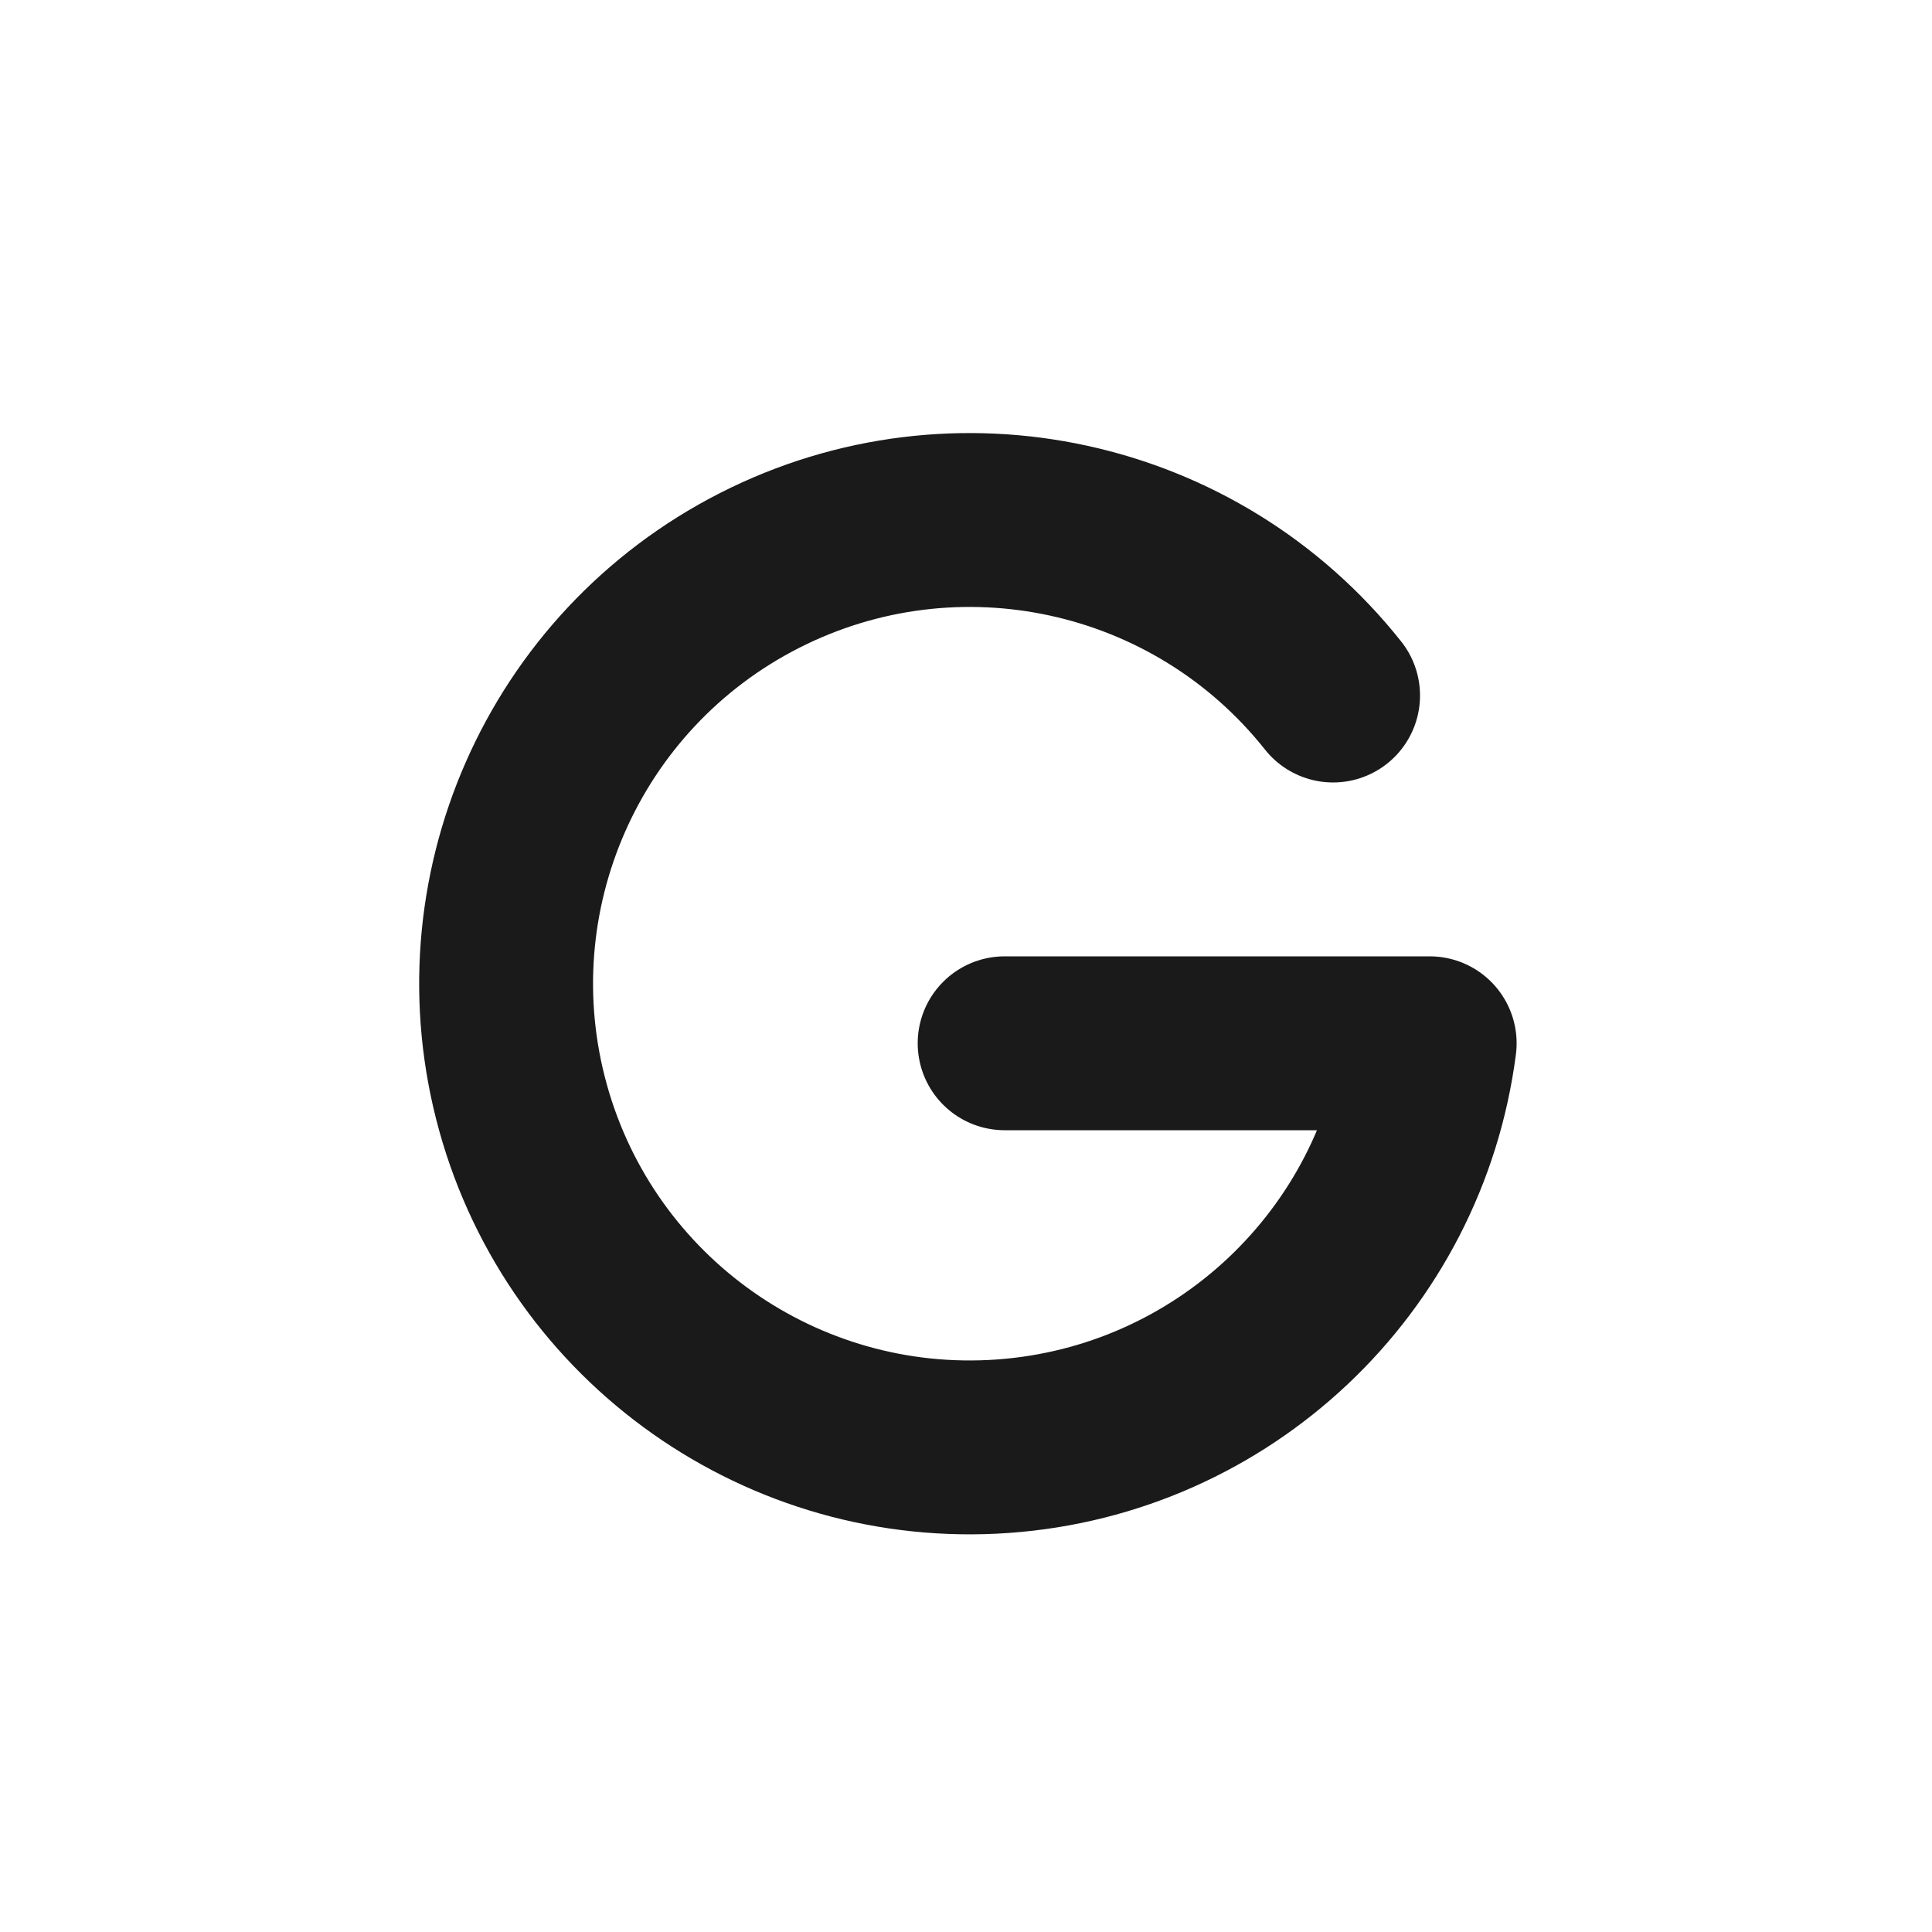
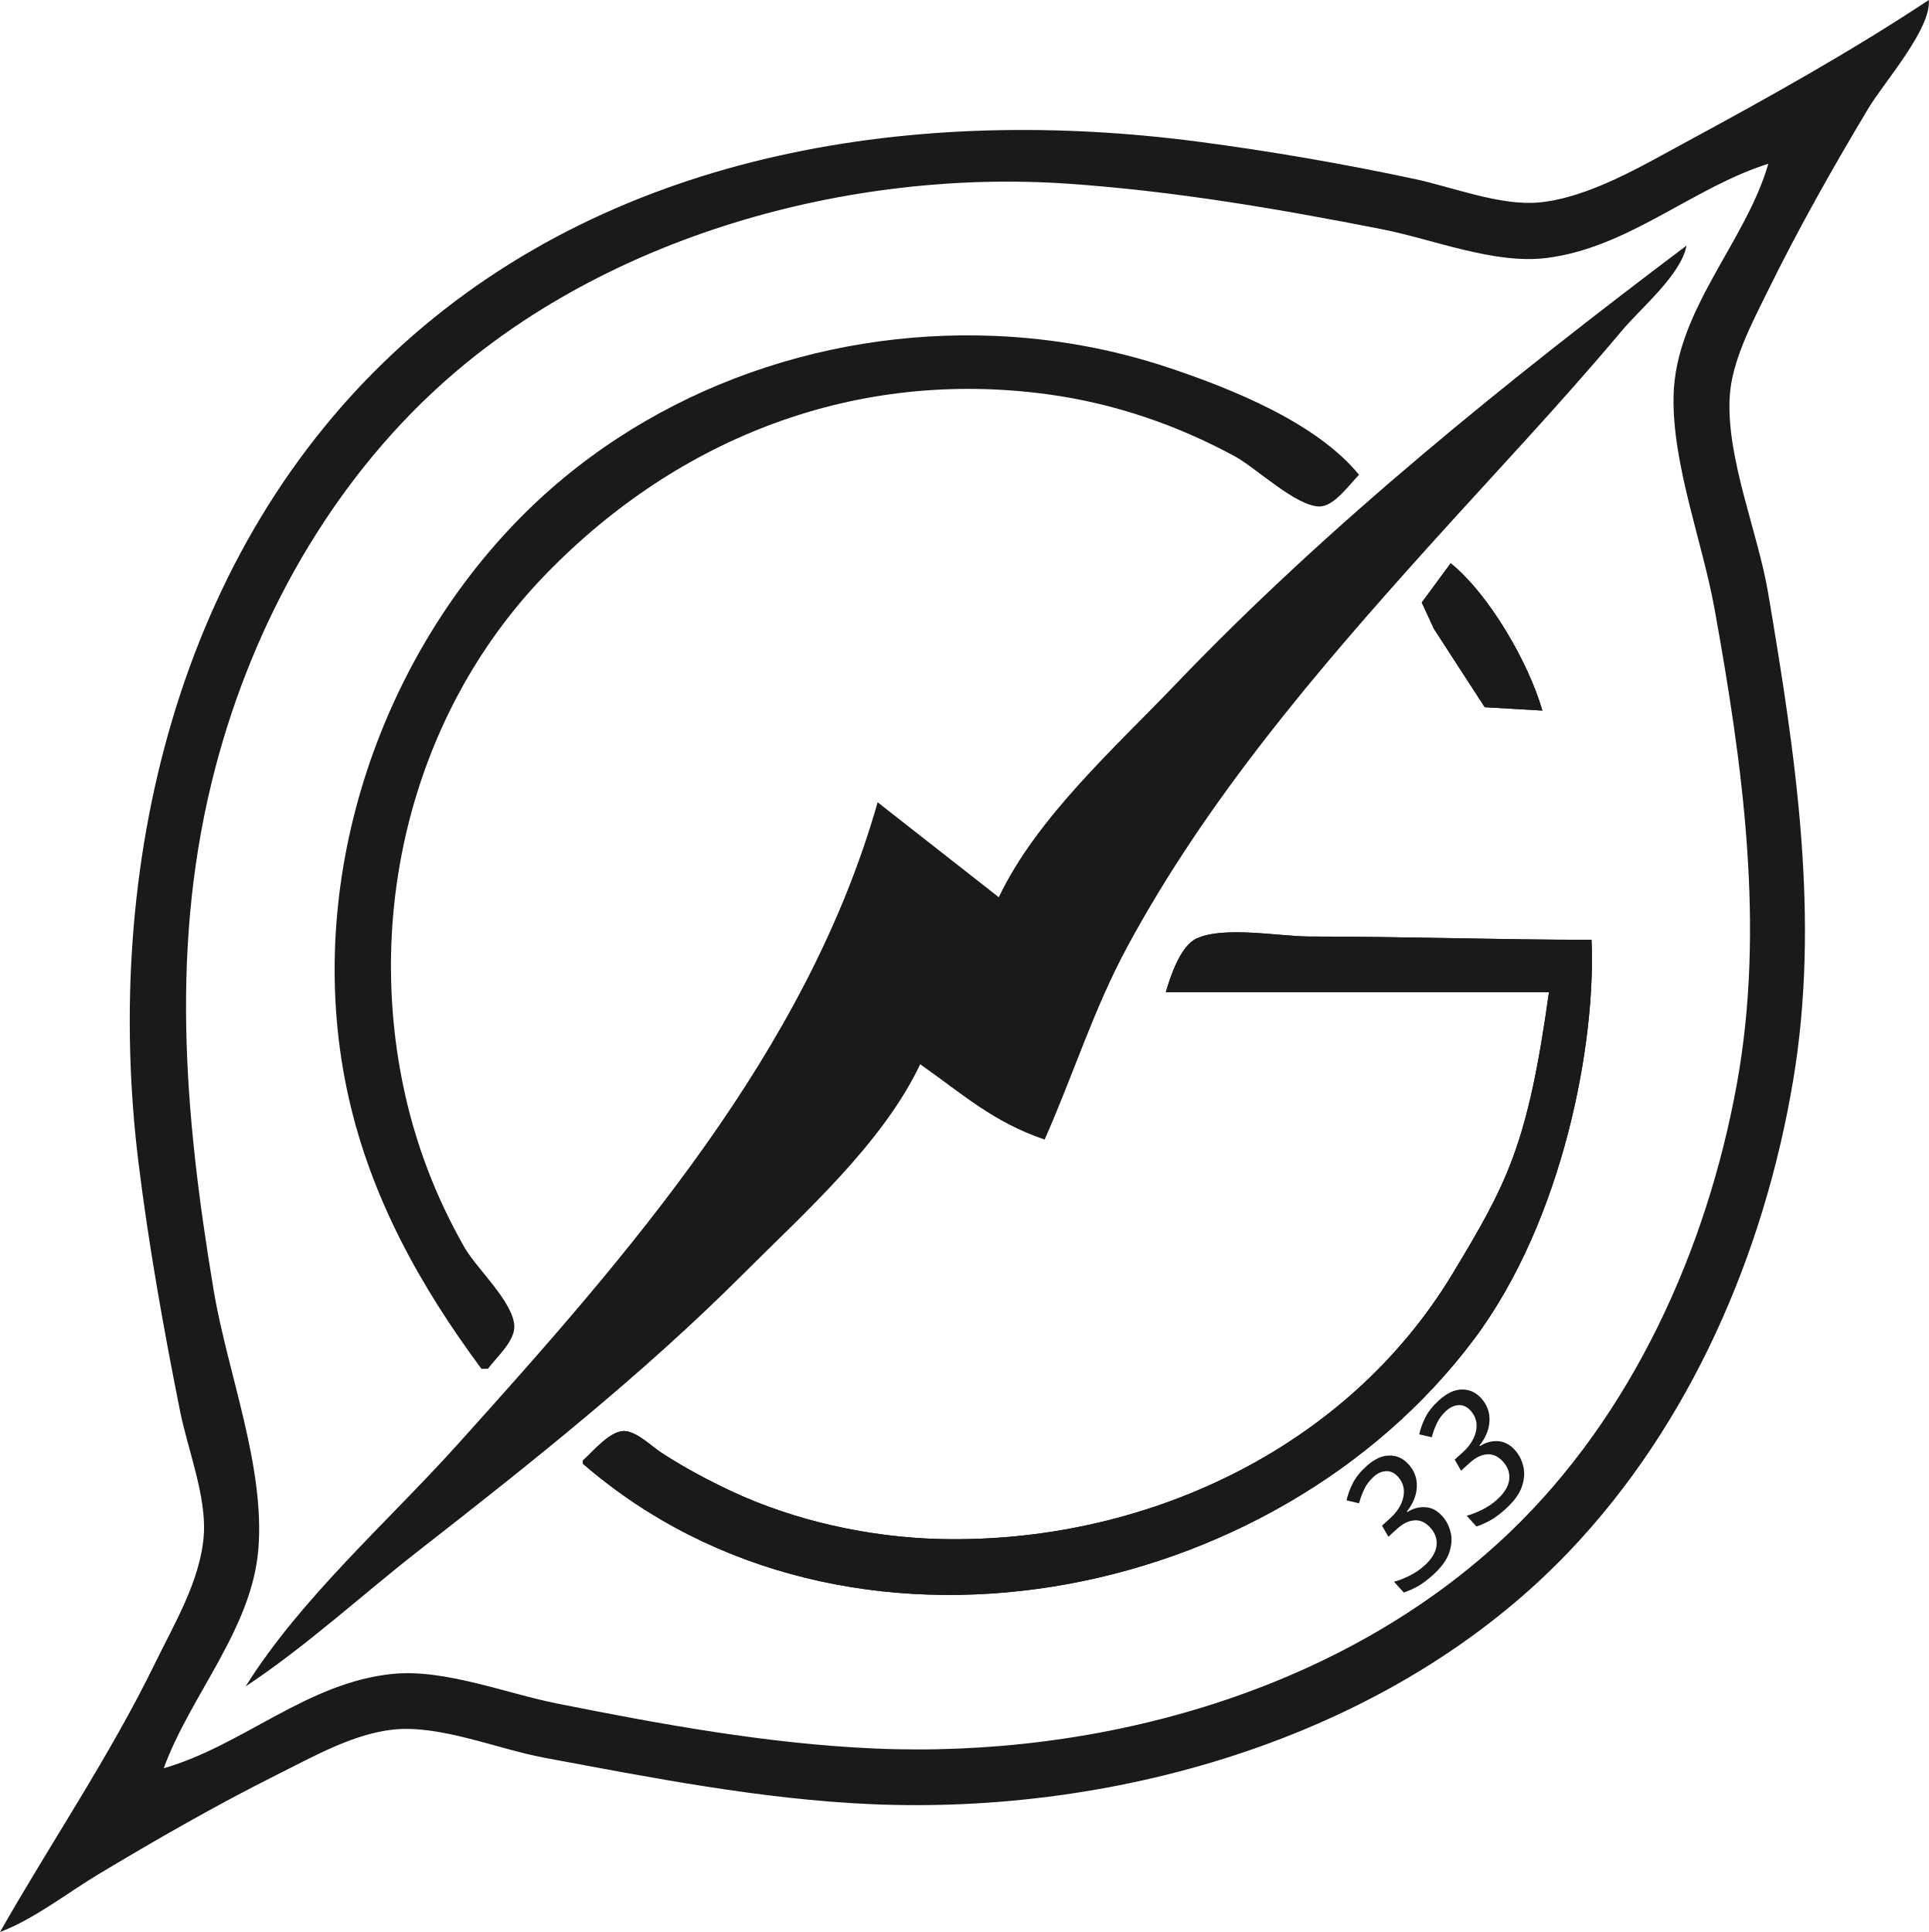
- <svg xmlns="http://www.w3.org/2000/svg" viewBox="0 0 100 100" width="100" height="100">
-   <path d="M 69 36 A 24 24 0 1 0 74 54 H 52" fill="none" stroke="#1A1A1A" stroke-width="9" stroke-linecap="round" stroke-linejoin="round" />
+ <svg xmlns="http://www.w3.org/2000/svg" width="155.847mm" height="156.104mm" viewBox="0 0 155.847 156.104" version="1.1" id="svg1" xml:space="preserve">
+   <defs id="defs1">
+     <linearGradient id="swatch31">
+       <stop style="stop-color:#e88686;stop-opacity:1;" offset="0" id="stop32" />
+     </linearGradient>
+     <linearGradient id="swatch10">
+       <stop style="stop-color:#e88686;stop-opacity:1;" offset="0" id="stop10" />
+     </linearGradient>
+     <linearGradient id="swatch7">
+       <stop style="stop-color:#ffffff;stop-opacity:1;" offset="0" id="stop7" />
+     </linearGradient>
+   </defs>
+   <g id="layer2" style="display:inline" transform="translate(-28.25586,-97.61154)">
+     <g id="g52" transform="translate(-0.2007978,3.683418)" style="fill:#1a1a1a;stroke:none">
+       <path d="m 129.626,169.292 c -1.703,-0.089 -3.378,-0.049 -4.496,0.467 -1.294,0.597 -2.115,3.067 -2.482,4.338 h 30.956 c -1.713,12.374 -3.388,15.454 -7.792,22.754 -8.641,14.324 -25.162,21.825 -41.421,21.427 -5.704,-0.14 -11.765,-1.467 -16.933,-3.907 -1.907,-0.9 -3.788,-1.909 -5.556,-3.06 -0.825,-0.537 -1.902,-1.642 -2.91,-1.749 -1.196,-0.126 -2.61,1.645 -3.44,2.369 v 0.265 c 21.278,18.41 55.908,11.428 71.995,-10.054 7.289,-9.733 9.872,-24.164 9.497,-32.279 -7.578,0 -15.16,-0.265 -22.754,-0.265 -1.231,0 -2.962,-0.218 -4.664,-0.307 z" style="fill:#1a1a1a;stroke:none" id="path26" />
+       <path d="m 129.626,169.292 c 1.703,0.089 3.433,0.307 4.664,0.307 7.594,0 15.177,0.265 22.754,0.265 0.375,8.115 -2.208,22.546 -9.497,32.279 -16.087,21.482 -50.717,28.465 -71.995,10.054 v -0.265 c 0.829,-0.724 2.243,-2.496 3.44,-2.369 1.008,0.106 2.086,1.212 2.91,1.749 1.768,1.151 3.649,2.16 5.556,3.06 5.168,2.44 11.229,3.767 16.933,3.907 16.259,0.398 32.78,-7.103 41.421,-21.427 4.404,-7.3 6.079,-10.38 7.792,-22.754 h -30.956 c 0.366,-1.271 1.187,-3.742 2.482,-4.338 1.118,-0.515 2.793,-0.556 4.496,-0.467 z" style="fill:#1a1a1a;stroke:none;stroke-width:1;stroke-linecap:butt;stroke-linejoin:miter;stroke-dasharray:none;stroke-opacity:1;paint-order:stroke fill markers" id="path25" />
+       <path d="m 145.667,139.436 -2.339,3.175 0.976,2.117 4.112,6.343 4.659,0.272 c -1.115,-3.869 -4.28,-9.36 -7.408,-11.906 z" style="fill:#1a1a1a;stroke:none" id="path24" />
+       <path d="m 145.667,139.436 c 3.128,2.546 6.294,8.037 7.408,11.906 l -4.659,-0.272 -4.112,-6.343 -0.976,-2.117 z" style="fill:#1a1a1a;stroke:none;paint-order:stroke fill markers" id="path23" />
+       <path d="m 108.84,121.071 c -14.295,-0.601 -28.751,4.663 -38.833,15.19 -11.496,12.003 -17.064,29.885 -13.391,46.302 1.827,8.166 5.802,15.305 10.735,21.96 h 0.529 c 0.677,-0.913 2.173,-2.226 2.132,-3.44 -0.066,-1.946 -3.045,-4.649 -4.018,-6.35 -2.363,-4.131 -4.041,-8.564 -4.992,-13.229 -3.001,-14.717 1.097,-30.462 11.645,-41.275 10.761,-11.032 25.06,-16.539 40.477,-14.439 5.315,0.724 10.355,2.441 15.081,4.996 1.712,0.925 4.995,4.088 6.879,4.064 1.188,-0.015 2.405,-1.788 3.175,-2.558 -3.432,-4.216 -10.309,-6.958 -15.346,-8.643 -4.561,-1.526 -9.308,-2.378 -14.073,-2.579 z" style="fill:#1a1a1a;stroke:none;paint-order:stroke fill markers" id="path22" />
+       <path d="m 164.717,113.772 c -14.341,10.808 -28.875,22.476 -41.285,35.454 -4.856,5.078 -11.222,10.768 -14.277,17.198 l -9.79,-7.673 c -5.718,20.148 -20.186,36.608 -33.911,51.858 -5.617,6.241 -12.696,12.452 -17.153,19.579 4.908,-3.246 9.381,-7.378 14.023,-11 9.035,-7.05 18.081,-14.225 26.194,-22.337 4.942,-4.942 11.242,-10.525 14.288,-16.933 3.472,2.446 5.906,4.682 10.054,6.085 2.307,-5.205 3.967,-10.565 6.696,-15.61 6.439,-11.904 15.295,-22.268 24.305,-32.279 5.223,-5.804 10.613,-11.474 15.631,-17.462 1.518,-1.812 4.801,-4.532 5.227,-6.879 z" style="fill:#1a1a1a;stroke:none;stroke-opacity:1;paint-order:normal" id="path21" />
+       <path d="m 184.296,93.928 c -6.31,4.175 -12.93,7.865 -19.579,11.459 -3.51,1.897 -7.859,4.512 -11.906,4.898 -3.122,0.298 -6.997,-1.242 -10.054,-1.894 -5.764,-1.229 -11.619,-2.243 -17.462,-3.011 -22.51,-2.96 -46.816,0.589 -64.294,16.375 -18.303,16.532 -24.276,42.402 -21.356,66.101 0.831,6.749 2.031,13.442 3.364,20.108 0.619,3.096 2.151,6.901 1.909,10.054 -0.278,3.623 -2.387,7.128 -3.944,10.319 -3.668,7.518 -8.39,14.444 -12.517,21.696 2.78,-1.052 5.385,-3.125 7.938,-4.657 4.765,-2.859 9.582,-5.623 14.552,-8.109 2.833,-1.417 6.058,-3.243 9.26,-3.589 3.791,-0.41 8.442,1.566 12.171,2.262 8.709,1.626 17.593,3.375 26.458,3.763 20.073,0.879 42.159,-5.527 56.346,-20.363 9.853,-10.304 15.812,-24.152 18.151,-38.1 2.212,-13.19 0.182,-26.365 -2.023,-39.423 -0.831,-4.923 -3.404,-10.912 -3.097,-15.875 0.177,-2.874 1.806,-5.929 3.054,-8.467 2.489,-5.063 5.26,-9.979 8.161,-14.817 1.229,-2.05 5.07,-6.391 4.868,-8.731 z m -12.965,13.229 c -1.831,6.355 -7.522,11.839 -7.658,18.785 -0.108,5.53 2.33,11.748 3.313,17.198 2.268,12.573 4.108,25.66 1.802,38.365 -2.427,13.367 -8.447,26.757 -18.359,36.238 -13.414,12.832 -33.13,18.259 -51.329,17.462 -8.586,-0.376 -17.243,-1.957 -25.665,-3.641 -4.081,-0.816 -9.066,-2.799 -13.229,-2.389 -6.919,0.681 -12.109,5.781 -18.521,7.628 2.145,-5.895 7.126,-11.237 7.648,-17.727 0.539,-6.704 -2.511,-14.284 -3.614,-20.902 -2.384,-14.306 -3.581,-28.137 0.168,-42.333 3.089,-11.694 9.261,-22.788 18.287,-30.911 13.281,-11.953 32.922,-17.367 50.535,-16.161 8.529,0.584 17.014,2.03 25.4,3.68 4.094,0.806 9.051,2.834 13.229,2.333 6.634,-0.796 11.835,-5.676 17.992,-7.624 z" style="fill:#1a1a1a;stroke:none;stroke-opacity:1" id="path19" />
+       <text xml:space="preserve" style="font-size:14.087px;writing-mode:lr-tb;direction:ltr;opacity:1;fill:#1a1a1a;fill-opacity:1;stroke:none;stroke-width:0.555;stroke-linecap:butt;stroke-linejoin:miter;stroke-miterlimit:1.8;stroke-dasharray:none;stroke-dashoffset:0;stroke-opacity:1;paint-order:normal" x="-43.961" y="266.312" id="text51" transform="matrix(0.7564772,-0.6873021,0.6577364,0.7243264,0,0)">
+         <tspan id="tspan51" style="font-style:italic;font-variant:normal;font-weight:normal;font-stretch:normal;font-size:14.087px;font-family:'Tiresias LPfont';-inkscape-font-specification:'Tiresias LPfont Italic';fill:#1a1a1a;stroke:none;stroke-width:0.555" x="-43.961" y="266.312">33</tspan>
+       </text>
+     </g>
+   </g>
</svg>
